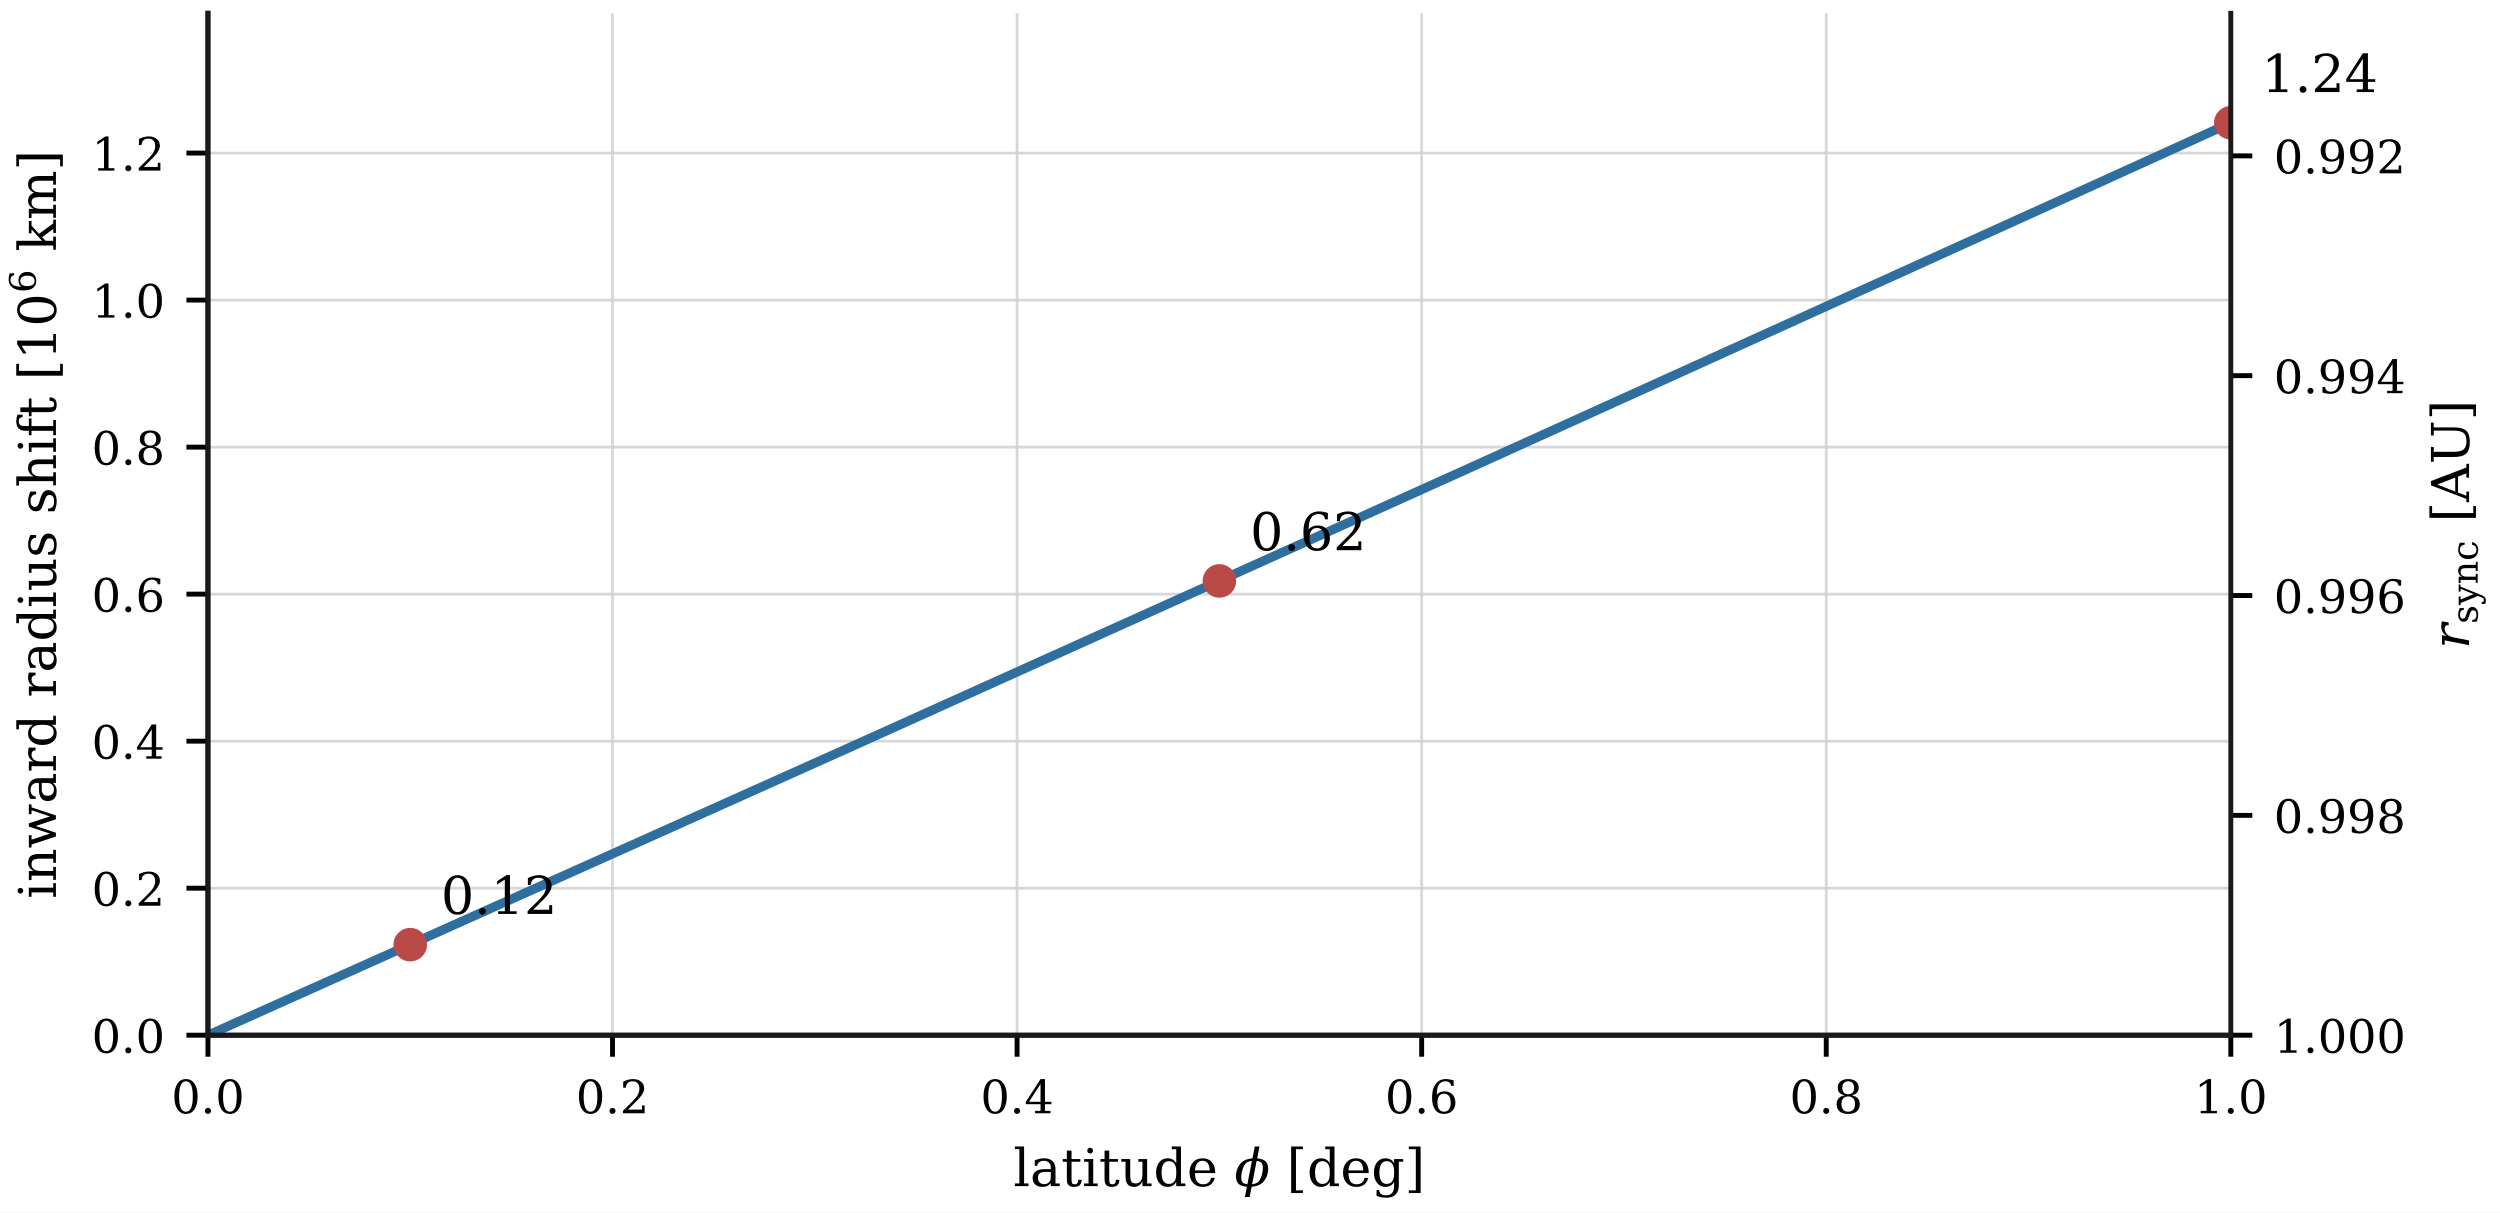
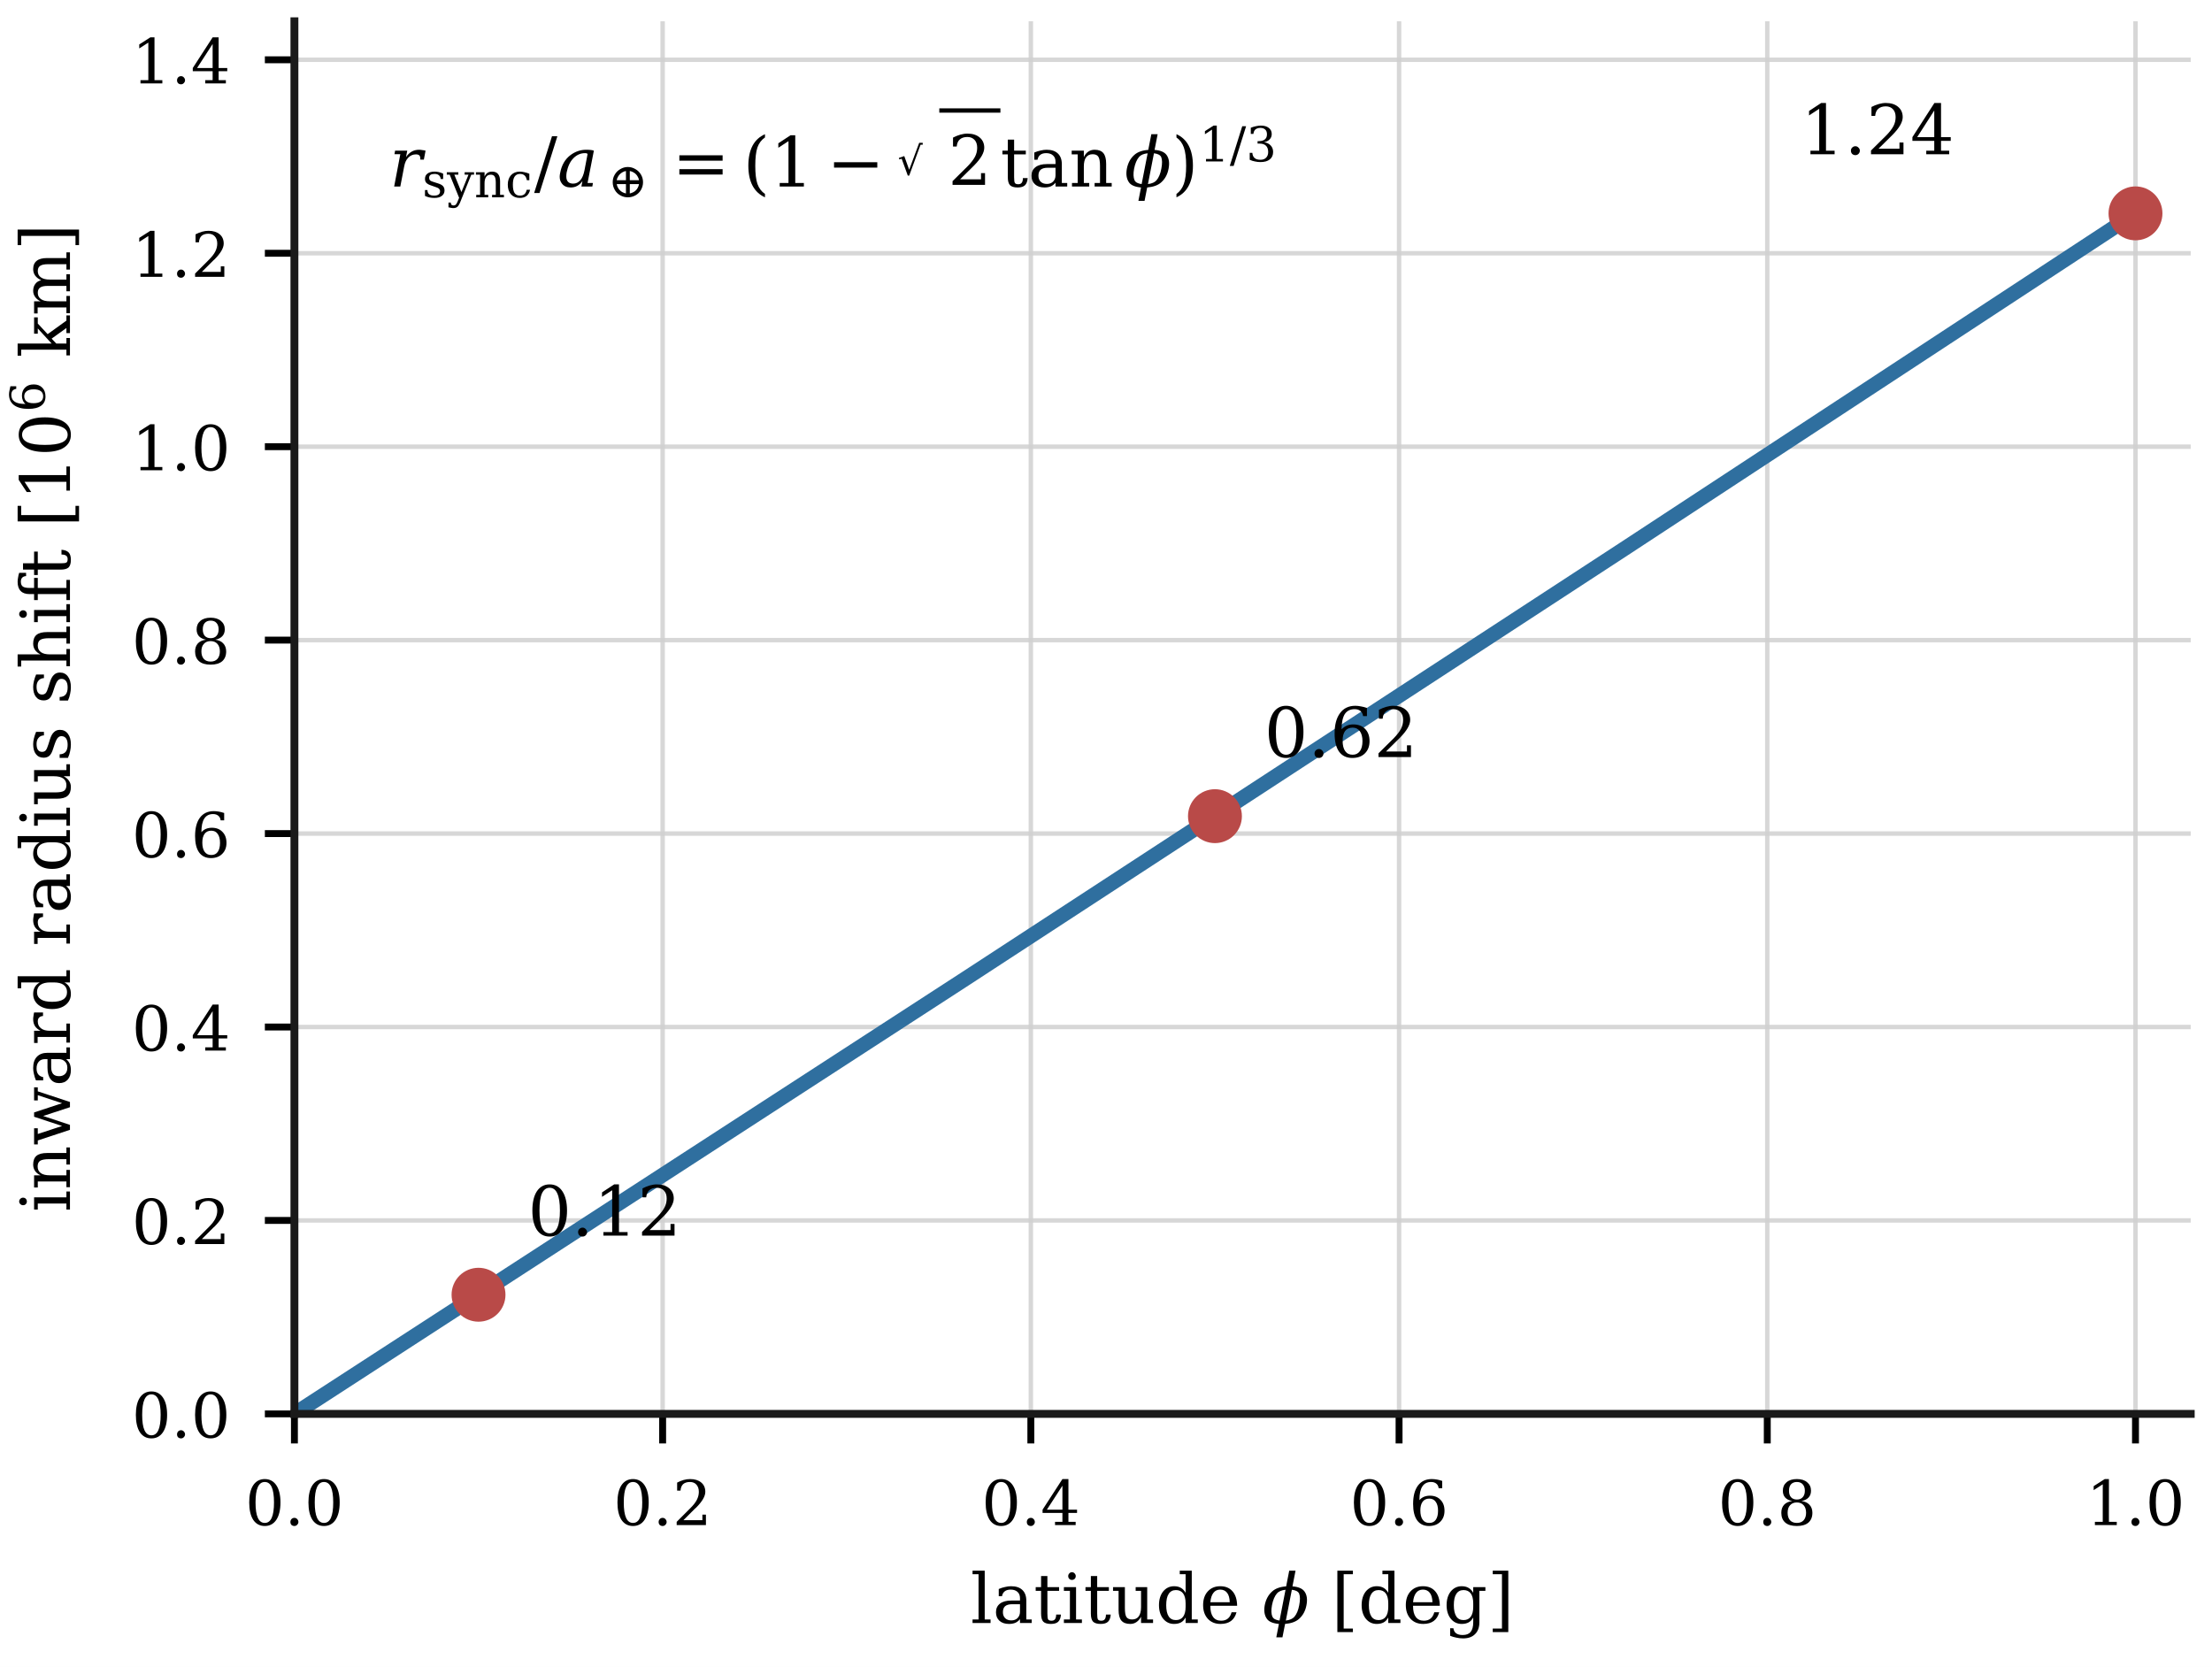
- <svg xmlns="http://www.w3.org/2000/svg" xmlns:xlink="http://www.w3.org/1999/xlink" width="406.873pt" height="197.314pt" viewBox="0 0 406.873 197.314" version="1.1">
+ <svg xmlns="http://www.w3.org/2000/svg" xmlns:xlink="http://www.w3.org/1999/xlink" width="224.559pt" height="169.219pt" viewBox="0 0 224.559 169.219" version="1.1">
  <defs>
    <style type="text/css">*{stroke-linejoin: round; stroke-linecap: butt}</style>
  </defs>
  <g id="figure_1">
    <g id="patch_1">
-       <path d="M 0 197.314 L 406.873 197.314 L 406.873 0 L 0 0 z " style="fill: #ffffff" />
+       <path d="M 0 169.219 L 224.559 169.219 L 224.559 0 L 0 0 z " style="fill: #ffffff" />
    </g>
    <g id="axes_1">
      <g id="patch_2">
-         <path d="M 33.842 168.48 L 363.062 168.48 L 363.062 2.16 L 33.842 2.16 z " style="fill: #ffffff" />
+         <path d="M 29.889 143.532 L 222.399 143.532 L 222.399 2.16 L 29.889 2.16 z " style="fill: #ffffff" />
      </g>
      <g id="matplotlib.axis_1">
        <g id="xtick_1">
          <g id="line2d_1">
-             <path d="M 33.842 168.48 L 33.842 2.16 " clip-path="url(#p0581014100)" style="fill: none; stroke: #d0d0d0; stroke-opacity: 0.85; stroke-width: 0.45; stroke-linecap: square" />
+             <path d="M 29.889 143.532 L 29.889 2.16 " clip-path="url(#p08a7bd8e0b)" style="fill: none; stroke: #d0d0d0; stroke-opacity: 0.85; stroke-width: 0.45; stroke-linecap: square" />
          </g>
          <g id="line2d_2">
            <defs>
-               <path id="m34a8afbe87" d="M 0 0 L 0 3.5 " style="stroke: #000000; stroke-width: 0.8" />
+               <path id="m31d9582a78" d="M 0 0 L 0 3 " style="stroke: #000000; stroke-width: 0.7" />
            </defs>
            <g>
-               <use xlink:href="#m34a8afbe87" x="33.842" y="168.48" style="stroke: #000000; stroke-width: 0.8" />
+               <use xlink:href="#m31d9582a78" x="29.889" y="143.532" style="stroke: #000000; stroke-width: 0.7" />
            </g>
          </g>
          <g id="text_1">
-             <text style="font-size: 7.5px; font-family: 'DejaVu Serif'; text-anchor: middle" x="33.842" y="181.179" transform="rotate(-0 33.84234 181.1788)">0.0</text>
+             <text style="font-size: 6.3px; font-family: 'DejaVu Serif'; text-anchor: middle" x="29.889" y="154.819" transform="rotate(-0 29.88897 154.819)">0.0</text>
          </g>
        </g>
        <g id="xtick_2">
          <g id="line2d_3">
-             <path d="M 99.686 168.48 L 99.686 2.16 " clip-path="url(#p0581014100)" style="fill: none; stroke: #d0d0d0; stroke-opacity: 0.85; stroke-width: 0.45; stroke-linecap: square" />
+             <path d="M 67.27 143.532 L 67.27 2.16 " clip-path="url(#p08a7bd8e0b)" style="fill: none; stroke: #d0d0d0; stroke-opacity: 0.85; stroke-width: 0.45; stroke-linecap: square" />
          </g>
          <g id="line2d_4">
            <g>
-               <use xlink:href="#m34a8afbe87" x="99.686" y="168.48" style="stroke: #000000; stroke-width: 0.8" />
+               <use xlink:href="#m31d9582a78" x="67.27" y="143.532" style="stroke: #000000; stroke-width: 0.7" />
            </g>
          </g>
          <g id="text_2">
-             <text style="font-size: 7.5px; font-family: 'DejaVu Serif'; text-anchor: middle" x="99.686" y="181.179" transform="rotate(-0 99.68634 181.1788)">0.2</text>
+             <text style="font-size: 6.3px; font-family: 'DejaVu Serif'; text-anchor: middle" x="67.27" y="154.819" transform="rotate(-0 67.26955 154.819)">0.2</text>
          </g>
        </g>
        <g id="xtick_3">
          <g id="line2d_5">
-             <path d="M 165.53 168.48 L 165.53 2.16 " clip-path="url(#p0581014100)" style="fill: none; stroke: #d0d0d0; stroke-opacity: 0.85; stroke-width: 0.45; stroke-linecap: square" />
+             <path d="M 104.65 143.532 L 104.65 2.16 " clip-path="url(#p08a7bd8e0b)" style="fill: none; stroke: #d0d0d0; stroke-opacity: 0.85; stroke-width: 0.45; stroke-linecap: square" />
          </g>
          <g id="line2d_6">
            <g>
-               <use xlink:href="#m34a8afbe87" x="165.53" y="168.48" style="stroke: #000000; stroke-width: 0.8" />
+               <use xlink:href="#m31d9582a78" x="104.65" y="143.532" style="stroke: #000000; stroke-width: 0.7" />
            </g>
          </g>
          <g id="text_3">
-             <text style="font-size: 7.5px; font-family: 'DejaVu Serif'; text-anchor: middle" x="165.53" y="181.179" transform="rotate(-0 165.5303 181.1788)">0.4</text>
+             <text style="font-size: 6.3px; font-family: 'DejaVu Serif'; text-anchor: middle" x="104.65" y="154.819" transform="rotate(-0 104.6501 154.819)">0.4</text>
          </g>
        </g>
        <g id="xtick_4">
          <g id="line2d_7">
-             <path d="M 231.374 168.48 L 231.374 2.16 " clip-path="url(#p0581014100)" style="fill: none; stroke: #d0d0d0; stroke-opacity: 0.85; stroke-width: 0.45; stroke-linecap: square" />
+             <path d="M 142.031 143.532 L 142.031 2.16 " clip-path="url(#p08a7bd8e0b)" style="fill: none; stroke: #d0d0d0; stroke-opacity: 0.85; stroke-width: 0.45; stroke-linecap: square" />
          </g>
          <g id="line2d_8">
            <g>
-               <use xlink:href="#m34a8afbe87" x="231.374" y="168.48" style="stroke: #000000; stroke-width: 0.8" />
+               <use xlink:href="#m31d9582a78" x="142.031" y="143.532" style="stroke: #000000; stroke-width: 0.7" />
            </g>
          </g>
          <g id="text_4">
-             <text style="font-size: 7.5px; font-family: 'DejaVu Serif'; text-anchor: middle" x="231.374" y="181.179" transform="rotate(-0 231.3743 181.1788)">0.6</text>
+             <text style="font-size: 6.3px; font-family: 'DejaVu Serif'; text-anchor: middle" x="142.031" y="154.819" transform="rotate(-0 142.0307 154.819)">0.6</text>
          </g>
        </g>
        <g id="xtick_5">
          <g id="line2d_9">
-             <path d="M 297.218 168.48 L 297.218 2.16 " clip-path="url(#p0581014100)" style="fill: none; stroke: #d0d0d0; stroke-opacity: 0.85; stroke-width: 0.45; stroke-linecap: square" />
+             <path d="M 179.411 143.532 L 179.411 2.16 " clip-path="url(#p08a7bd8e0b)" style="fill: none; stroke: #d0d0d0; stroke-opacity: 0.85; stroke-width: 0.45; stroke-linecap: square" />
          </g>
          <g id="line2d_10">
            <g>
-               <use xlink:href="#m34a8afbe87" x="297.218" y="168.48" style="stroke: #000000; stroke-width: 0.8" />
+               <use xlink:href="#m31d9582a78" x="179.411" y="143.532" style="stroke: #000000; stroke-width: 0.7" />
            </g>
          </g>
          <g id="text_5">
-             <text style="font-size: 7.5px; font-family: 'DejaVu Serif'; text-anchor: middle" x="297.218" y="181.179" transform="rotate(-0 297.2183 181.1788)">0.8</text>
+             <text style="font-size: 6.3px; font-family: 'DejaVu Serif'; text-anchor: middle" x="179.411" y="154.819" transform="rotate(-0 179.4113 154.819)">0.8</text>
          </g>
        </g>
        <g id="xtick_6">
          <g id="line2d_11">
-             <path d="M 363.062 168.48 L 363.062 2.16 " clip-path="url(#p0581014100)" style="fill: none; stroke: #d0d0d0; stroke-opacity: 0.85; stroke-width: 0.45; stroke-linecap: square" />
+             <path d="M 216.792 143.532 L 216.792 2.16 " clip-path="url(#p08a7bd8e0b)" style="fill: none; stroke: #d0d0d0; stroke-opacity: 0.85; stroke-width: 0.45; stroke-linecap: square" />
          </g>
          <g id="line2d_12">
            <g>
-               <use xlink:href="#m34a8afbe87" x="363.062" y="168.48" style="stroke: #000000; stroke-width: 0.8" />
+               <use xlink:href="#m31d9582a78" x="216.792" y="143.532" style="stroke: #000000; stroke-width: 0.7" />
            </g>
          </g>
          <g id="text_6">
-             <text style="font-size: 7.5px; font-family: 'DejaVu Serif'; text-anchor: middle" x="363.062" y="181.179" transform="rotate(-0 363.0623 181.1788)">1.0</text>
+             <text style="font-size: 6.3px; font-family: 'DejaVu Serif'; text-anchor: middle" x="216.792" y="154.819" transform="rotate(-0 216.7919 154.819)">1.0</text>
          </g>
        </g>
        <g id="text_7">
-           <g transform="translate(164.9198 193.1986)">
+           <g transform="translate(98.52897 165.4492)">
            <text>
-               <tspan x="0" y="-0.156" style="font-size: 8.5px; font-family: 'DejaVu Serif'">l</tspan>
-               <tspan x="2.719" y="-0.156" style="font-size: 8.5px; font-family: 'DejaVu Serif'">a</tspan>
-               <tspan x="7.786" y="-0.156" style="font-size: 8.5px; font-family: 'DejaVu Serif'">t</tspan>
-               <tspan x="11.202" y="-0.156" style="font-size: 8.5px; font-family: 'DejaVu Serif'">i</tspan>
-               <tspan x="13.92" y="-0.156" style="font-size: 8.5px; font-family: 'DejaVu Serif'">t</tspan>
-               <tspan x="17.336" y="-0.156" style="font-size: 8.5px; font-family: 'DejaVu Serif'">u</tspan>
-               <tspan x="22.811" y="-0.156" style="font-size: 8.5px; font-family: 'DejaVu Serif'">d</tspan>
-               <tspan x="28.252" y="-0.156" style="font-size: 8.5px; font-family: 'DejaVu Serif'">e</tspan>
-               <tspan x="33.282" y="-0.156" style="font-size: 8.5px; font-family: 'DejaVu Serif'"> </tspan>
-               <tspan x="41.778" y="-0.156" style="font-size: 8.5px; font-family: 'DejaVu Serif'"> </tspan>
-               <tspan x="44.48" y="-0.156" style="font-size: 8.5px; font-family: 'DejaVu Serif'">[</tspan>
-               <tspan x="47.796" y="-0.156" style="font-size: 8.5px; font-family: 'DejaVu Serif'">d</tspan>
-               <tspan x="53.237" y="-0.156" style="font-size: 8.5px; font-family: 'DejaVu Serif'">e</tspan>
-               <tspan x="58.267" y="-0.156" style="font-size: 8.5px; font-family: 'DejaVu Serif'">g</tspan>
-               <tspan x="63.708" y="-0.156" style="font-size: 8.5px; font-family: 'DejaVu Serif'">]</tspan>
-               <tspan x="35.984" y="-0.156" style="font-style: italic; font-size: 8.5px; font-family: 'DejaVu Serif'">ϕ</tspan>
+               <tspan x="0" y="-0.688" style="font-size: 7px; font-family: 'DejaVu Serif'">l</tspan>
+               <tspan x="2.239" y="-0.688" style="font-size: 7px; font-family: 'DejaVu Serif'">a</tspan>
+               <tspan x="6.412" y="-0.688" style="font-size: 7px; font-family: 'DejaVu Serif'">t</tspan>
+               <tspan x="9.225" y="-0.688" style="font-size: 7px; font-family: 'DejaVu Serif'">i</tspan>
+               <tspan x="11.464" y="-0.688" style="font-size: 7px; font-family: 'DejaVu Serif'">t</tspan>
+               <tspan x="14.277" y="-0.688" style="font-size: 7px; font-family: 'DejaVu Serif'">u</tspan>
+               <tspan x="18.785" y="-0.688" style="font-size: 7px; font-family: 'DejaVu Serif'">d</tspan>
+               <tspan x="23.266" y="-0.688" style="font-size: 7px; font-family: 'DejaVu Serif'">e</tspan>
+               <tspan x="27.409" y="-0.688" style="font-size: 7px; font-family: 'DejaVu Serif'"> </tspan>
+               <tspan x="34.405" y="-0.688" style="font-size: 7px; font-family: 'DejaVu Serif'"> </tspan>
+               <tspan x="36.63" y="-0.688" style="font-size: 7px; font-family: 'DejaVu Serif'">[</tspan>
+               <tspan x="39.361" y="-0.688" style="font-size: 7px; font-family: 'DejaVu Serif'">d</tspan>
+               <tspan x="43.842" y="-0.688" style="font-size: 7px; font-family: 'DejaVu Serif'">e</tspan>
+               <tspan x="47.985" y="-0.688" style="font-size: 7px; font-family: 'DejaVu Serif'">g</tspan>
+               <tspan x="52.466" y="-0.688" style="font-size: 7px; font-family: 'DejaVu Serif'">]</tspan>
+               <tspan x="29.634" y="-0.688" style="font-style: italic; font-size: 7px; font-family: 'DejaVu Serif'">ϕ</tspan>
            </text>
          </g>
        </g>
      </g>
      <g id="matplotlib.axis_2">
        <g id="ytick_1">
          <g id="line2d_13">
-             <path d="M 33.842 168.48 L 363.062 168.48 " clip-path="url(#p0581014100)" style="fill: none; stroke: #d0d0d0; stroke-opacity: 0.85; stroke-width: 0.45; stroke-linecap: square" />
+             <path d="M 29.889 143.532 L 222.399 143.532 " clip-path="url(#p08a7bd8e0b)" style="fill: none; stroke: #d0d0d0; stroke-opacity: 0.85; stroke-width: 0.45; stroke-linecap: square" />
          </g>
          <g id="line2d_14">
            <defs>
-               <path id="m8388c68eb6" d="M 0 0 L -3.5 0 " style="stroke: #000000; stroke-width: 0.8" />
+               <path id="m1f67320ba0" d="M 0 0 L -3 0 " style="stroke: #000000; stroke-width: 0.7" />
            </defs>
            <g>
-               <use xlink:href="#m8388c68eb6" x="33.842" y="168.48" style="stroke: #000000; stroke-width: 0.8" />
+               <use xlink:href="#m1f67320ba0" x="29.889" y="143.532" style="stroke: #000000; stroke-width: 0.7" />
            </g>
          </g>
          <g id="text_8">
-             <text style="font-size: 7.5px; font-family: 'DejaVu Serif'; text-anchor: end" x="26.842" y="171.329" transform="rotate(-0 26.84234 171.3294)">0.0</text>
+             <text style="font-size: 6.3px; font-family: 'DejaVu Serif'; text-anchor: end" x="23.389" y="145.926" transform="rotate(-0 23.38897 145.9255)">0.0</text>
          </g>
        </g>
        <g id="ytick_2">
          <g id="line2d_15">
-             <path d="M 33.842 144.552 L 363.062 144.552 " clip-path="url(#p0581014100)" style="fill: none; stroke: #d0d0d0; stroke-opacity: 0.85; stroke-width: 0.45; stroke-linecap: square" />
+             <path d="M 29.889 123.895 L 222.399 123.895 " clip-path="url(#p08a7bd8e0b)" style="fill: none; stroke: #d0d0d0; stroke-opacity: 0.85; stroke-width: 0.45; stroke-linecap: square" />
          </g>
          <g id="line2d_16">
            <g>
-               <use xlink:href="#m8388c68eb6" x="33.842" y="144.552" style="stroke: #000000; stroke-width: 0.8" />
+               <use xlink:href="#m1f67320ba0" x="29.889" y="123.895" style="stroke: #000000; stroke-width: 0.7" />
            </g>
          </g>
          <g id="text_9">
-             <text style="font-size: 7.5px; font-family: 'DejaVu Serif'; text-anchor: end" x="26.842" y="147.402" transform="rotate(-0 26.84234 147.4017)">0.2</text>
+             <text style="font-size: 6.3px; font-family: 'DejaVu Serif'; text-anchor: end" x="23.389" y="126.288" transform="rotate(-0 23.38897 126.2883)">0.2</text>
          </g>
        </g>
        <g id="ytick_3">
          <g id="line2d_17">
-             <path d="M 33.842 120.625 L 363.062 120.625 " clip-path="url(#p0581014100)" style="fill: none; stroke: #d0d0d0; stroke-opacity: 0.85; stroke-width: 0.45; stroke-linecap: square" />
+             <path d="M 29.889 104.258 L 222.399 104.258 " clip-path="url(#p08a7bd8e0b)" style="fill: none; stroke: #d0d0d0; stroke-opacity: 0.85; stroke-width: 0.45; stroke-linecap: square" />
          </g>
          <g id="line2d_18">
            <g>
-               <use xlink:href="#m8388c68eb6" x="33.842" y="120.625" style="stroke: #000000; stroke-width: 0.8" />
+               <use xlink:href="#m1f67320ba0" x="29.889" y="104.258" style="stroke: #000000; stroke-width: 0.7" />
            </g>
          </g>
          <g id="text_10">
-             <text style="font-size: 7.5px; font-family: 'DejaVu Serif'; text-anchor: end" x="26.842" y="123.474" transform="rotate(-0 26.84234 123.474)">0.4</text>
+             <text style="font-size: 6.3px; font-family: 'DejaVu Serif'; text-anchor: end" x="23.389" y="106.651" transform="rotate(-0 23.38897 106.651)">0.4</text>
          </g>
        </g>
        <g id="ytick_4">
          <g id="line2d_19">
-             <path d="M 33.842 96.697 L 363.062 96.697 " clip-path="url(#p0581014100)" style="fill: none; stroke: #d0d0d0; stroke-opacity: 0.85; stroke-width: 0.45; stroke-linecap: square" />
+             <path d="M 29.889 84.62 L 222.399 84.62 " clip-path="url(#p08a7bd8e0b)" style="fill: none; stroke: #d0d0d0; stroke-opacity: 0.85; stroke-width: 0.45; stroke-linecap: square" />
          </g>
          <g id="line2d_20">
            <g>
-               <use xlink:href="#m8388c68eb6" x="33.842" y="96.697" style="stroke: #000000; stroke-width: 0.8" />
+               <use xlink:href="#m1f67320ba0" x="29.889" y="84.62" style="stroke: #000000; stroke-width: 0.7" />
            </g>
          </g>
          <g id="text_11">
-             <text style="font-size: 7.5px; font-family: 'DejaVu Serif'; text-anchor: end" x="26.842" y="99.546" transform="rotate(-0 26.84234 99.54626)">0.6</text>
+             <text style="font-size: 6.3px; font-family: 'DejaVu Serif'; text-anchor: end" x="23.389" y="87.014" transform="rotate(-0 23.38897 87.01381)">0.6</text>
          </g>
        </g>
        <g id="ytick_5">
          <g id="line2d_21">
-             <path d="M 33.842 72.769 L 363.062 72.769 " clip-path="url(#p0581014100)" style="fill: none; stroke: #d0d0d0; stroke-opacity: 0.85; stroke-width: 0.45; stroke-linecap: square" />
+             <path d="M 29.889 64.983 L 222.399 64.983 " clip-path="url(#p08a7bd8e0b)" style="fill: none; stroke: #d0d0d0; stroke-opacity: 0.85; stroke-width: 0.45; stroke-linecap: square" />
          </g>
          <g id="line2d_22">
            <g>
-               <use xlink:href="#m8388c68eb6" x="33.842" y="72.769" style="stroke: #000000; stroke-width: 0.8" />
+               <use xlink:href="#m1f67320ba0" x="29.889" y="64.983" style="stroke: #000000; stroke-width: 0.7" />
            </g>
          </g>
          <g id="text_12">
-             <text style="font-size: 7.5px; font-family: 'DejaVu Serif'; text-anchor: end" x="26.842" y="75.619" transform="rotate(-0 26.84234 75.61854)">0.8</text>
+             <text style="font-size: 6.3px; font-family: 'DejaVu Serif'; text-anchor: end" x="23.389" y="67.377" transform="rotate(-0 23.38897 67.37658)">0.8</text>
          </g>
        </g>
        <g id="ytick_6">
          <g id="line2d_23">
-             <path d="M 33.842 48.841 L 363.062 48.841 " clip-path="url(#p0581014100)" style="fill: none; stroke: #d0d0d0; stroke-opacity: 0.85; stroke-width: 0.45; stroke-linecap: square" />
+             <path d="M 29.889 45.346 L 222.399 45.346 " clip-path="url(#p08a7bd8e0b)" style="fill: none; stroke: #d0d0d0; stroke-opacity: 0.85; stroke-width: 0.45; stroke-linecap: square" />
          </g>
          <g id="line2d_24">
            <g>
-               <use xlink:href="#m8388c68eb6" x="33.842" y="48.841" style="stroke: #000000; stroke-width: 0.8" />
+               <use xlink:href="#m1f67320ba0" x="29.889" y="45.346" style="stroke: #000000; stroke-width: 0.7" />
            </g>
          </g>
          <g id="text_13">
-             <text style="font-size: 7.5px; font-family: 'DejaVu Serif'; text-anchor: end" x="26.842" y="51.691" transform="rotate(-0 26.84234 51.69082)">1.0</text>
+             <text style="font-size: 6.3px; font-family: 'DejaVu Serif'; text-anchor: end" x="23.389" y="47.739" transform="rotate(-0 23.38897 47.73935)">1.0</text>
          </g>
        </g>
        <g id="ytick_7">
          <g id="line2d_25">
-             <path d="M 33.842 24.914 L 363.062 24.914 " clip-path="url(#p0581014100)" style="fill: none; stroke: #d0d0d0; stroke-opacity: 0.85; stroke-width: 0.45; stroke-linecap: square" />
+             <path d="M 29.889 25.709 L 222.399 25.709 " clip-path="url(#p08a7bd8e0b)" style="fill: none; stroke: #d0d0d0; stroke-opacity: 0.85; stroke-width: 0.45; stroke-linecap: square" />
          </g>
          <g id="line2d_26">
            <g>
-               <use xlink:href="#m8388c68eb6" x="33.842" y="24.914" style="stroke: #000000; stroke-width: 0.8" />
+               <use xlink:href="#m1f67320ba0" x="29.889" y="25.709" style="stroke: #000000; stroke-width: 0.7" />
            </g>
          </g>
          <g id="text_14">
-             <text style="font-size: 7.5px; font-family: 'DejaVu Serif'; text-anchor: end" x="26.842" y="27.763" transform="rotate(-0 26.84234 27.7631)">1.2</text>
-           </g>
-         </g>
-         <g id="text_15">
-           <g transform="translate(9.147266 146.265) rotate(-90)">
+             <text style="font-size: 6.3px; font-family: 'DejaVu Serif'; text-anchor: end" x="23.389" y="28.102" transform="rotate(-0 23.38897 28.10212)">1.2</text>
+           </g>
+         </g>
+         <g id="ytick_8">
+           <g id="line2d_27">
+             <path d="M 29.889 6.071 L 222.399 6.071 " clip-path="url(#p08a7bd8e0b)" style="fill: none; stroke: #d0d0d0; stroke-opacity: 0.85; stroke-width: 0.45; stroke-linecap: square" />
+           </g>
+           <g id="line2d_28">
+             <g>
+               <use xlink:href="#m1f67320ba0" x="29.889" y="6.071" style="stroke: #000000; stroke-width: 0.7" />
+             </g>
+           </g>
+           <g id="text_15">
+             <text style="font-size: 6.3px; font-family: 'DejaVu Serif'; text-anchor: end" x="23.389" y="8.465" transform="rotate(-0 23.38897 8.464888)">1.4</text>
+           </g>
+         </g>
+         <g id="text_16">
+           <g transform="translate(7.914219 123.036) rotate(-90)">
            <text>
-               <tspan x="0" y="-0.048" style="font-size: 8.5px; font-family: 'DejaVu Serif'">i</tspan>
-               <tspan x="2.719" y="-0.048" style="font-size: 8.5px; font-family: 'DejaVu Serif'">n</tspan>
-               <tspan x="8.193" y="-0.048" style="font-size: 8.5px; font-family: 'DejaVu Serif'">w</tspan>
-               <tspan x="15.469" y="-0.048" style="font-size: 8.5px; font-family: 'DejaVu Serif'">a</tspan>
-               <tspan x="20.536" y="-0.048" style="font-size: 8.5px; font-family: 'DejaVu Serif'">r</tspan>
-               <tspan x="24.599" y="-0.048" style="font-size: 8.5px; font-family: 'DejaVu Serif'">d</tspan>
-               <tspan x="30.041" y="-0.048" style="font-size: 8.5px; font-family: 'DejaVu Serif'"> </tspan>
-               <tspan x="32.742" y="-0.048" style="font-size: 8.5px; font-family: 'DejaVu Serif'">r</tspan>
-               <tspan x="36.806" y="-0.048" style="font-size: 8.5px; font-family: 'DejaVu Serif'">a</tspan>
-               <tspan x="41.873" y="-0.048" style="font-size: 8.5px; font-family: 'DejaVu Serif'">d</tspan>
-               <tspan x="47.314" y="-0.048" style="font-size: 8.5px; font-family: 'DejaVu Serif'">i</tspan>
-               <tspan x="50.033" y="-0.048" style="font-size: 8.5px; font-family: 'DejaVu Serif'">u</tspan>
-               <tspan x="55.507" y="-0.048" style="font-size: 8.5px; font-family: 'DejaVu Serif'">s</tspan>
-               <tspan x="59.869" y="-0.048" style="font-size: 8.5px; font-family: 'DejaVu Serif'"> </tspan>
-               <tspan x="62.571" y="-0.048" style="font-size: 8.5px; font-family: 'DejaVu Serif'">s</tspan>
-               <tspan x="66.933" y="-0.048" style="font-size: 8.5px; font-family: 'DejaVu Serif'">h</tspan>
-               <tspan x="72.408" y="-0.048" style="font-size: 8.5px; font-family: 'DejaVu Serif'">i</tspan>
-               <tspan x="75.126" y="-0.048" style="font-size: 8.5px; font-family: 'DejaVu Serif'">f</tspan>
-               <tspan x="78.272" y="-0.048" style="font-size: 8.5px; font-family: 'DejaVu Serif'">t</tspan>
-               <tspan x="81.688" y="-0.048" style="font-size: 8.5px; font-family: 'DejaVu Serif'"> </tspan>
-               <tspan x="84.39" y="-0.048" style="font-size: 8.5px; font-family: 'DejaVu Serif'">[</tspan>
-               <tspan x="87.706" y="-0.048" style="font-size: 8.5px; font-family: 'DejaVu Serif'">1</tspan>
-               <tspan x="93.114" y="-0.048" style="font-size: 8.5px; font-family: 'DejaVu Serif'">0</tspan>
-               <tspan x="102.623" y="-0.048" style="font-size: 8.5px; font-family: 'DejaVu Serif'"> </tspan>
-               <tspan x="105.325" y="-0.048" style="font-size: 8.5px; font-family: 'DejaVu Serif'">k</tspan>
-               <tspan x="110.475" y="-0.048" style="font-size: 8.5px; font-family: 'DejaVu Serif'">m</tspan>
-               <tspan x="118.535" y="-0.048" style="font-size: 8.5px; font-family: 'DejaVu Serif'">]</tspan>
-               <tspan x="98.604" y="-3.319" style="font-size: 5.95px; font-family: 'DejaVu Serif'">6</tspan>
+               <tspan x="0" y="-0.809" style="font-size: 7px; font-family: 'DejaVu Serif'">i</tspan>
+               <tspan x="2.239" y="-0.809" style="font-size: 7px; font-family: 'DejaVu Serif'">n</tspan>
+               <tspan x="6.747" y="-0.809" style="font-size: 7px; font-family: 'DejaVu Serif'">w</tspan>
+               <tspan x="12.739" y="-0.809" style="font-size: 7px; font-family: 'DejaVu Serif'">a</tspan>
+               <tspan x="16.912" y="-0.809" style="font-size: 7px; font-family: 'DejaVu Serif'">r</tspan>
+               <tspan x="20.258" y="-0.809" style="font-size: 7px; font-family: 'DejaVu Serif'">d</tspan>
+               <tspan x="24.739" y="-0.809" style="font-size: 7px; font-family: 'DejaVu Serif'"> </tspan>
+               <tspan x="26.964" y="-0.809" style="font-size: 7px; font-family: 'DejaVu Serif'">r</tspan>
+               <tspan x="30.311" y="-0.809" style="font-size: 7px; font-family: 'DejaVu Serif'">a</tspan>
+               <tspan x="34.484" y="-0.809" style="font-size: 7px; font-family: 'DejaVu Serif'">d</tspan>
+               <tspan x="38.965" y="-0.809" style="font-size: 7px; font-family: 'DejaVu Serif'">i</tspan>
+               <tspan x="41.204" y="-0.809" style="font-size: 7px; font-family: 'DejaVu Serif'">u</tspan>
+               <tspan x="45.712" y="-0.809" style="font-size: 7px; font-family: 'DejaVu Serif'">s</tspan>
+               <tspan x="49.304" y="-0.809" style="font-size: 7px; font-family: 'DejaVu Serif'"> </tspan>
+               <tspan x="51.529" y="-0.809" style="font-size: 7px; font-family: 'DejaVu Serif'">s</tspan>
+               <tspan x="55.122" y="-0.809" style="font-size: 7px; font-family: 'DejaVu Serif'">h</tspan>
+               <tspan x="59.63" y="-0.809" style="font-size: 7px; font-family: 'DejaVu Serif'">i</tspan>
+               <tspan x="61.869" y="-0.809" style="font-size: 7px; font-family: 'DejaVu Serif'">f</tspan>
+               <tspan x="64.459" y="-0.809" style="font-size: 7px; font-family: 'DejaVu Serif'">t</tspan>
+               <tspan x="67.272" y="-0.809" style="font-size: 7px; font-family: 'DejaVu Serif'"> </tspan>
+               <tspan x="69.498" y="-0.809" style="font-size: 7px; font-family: 'DejaVu Serif'">[</tspan>
+               <tspan x="72.229" y="-0.809" style="font-size: 7px; font-family: 'DejaVu Serif'">1</tspan>
+               <tspan x="76.682" y="-0.809" style="font-size: 7px; font-family: 'DejaVu Serif'">0</tspan>
+               <tspan x="84.499" y="-0.809" style="font-size: 7px; font-family: 'DejaVu Serif'"> </tspan>
+               <tspan x="86.724" y="-0.809" style="font-size: 7px; font-family: 'DejaVu Serif'">k</tspan>
+               <tspan x="90.966" y="-0.809" style="font-size: 7px; font-family: 'DejaVu Serif'">m</tspan>
+               <tspan x="97.604" y="-0.809" style="font-size: 7px; font-family: 'DejaVu Serif'">]</tspan>
+               <tspan x="81.199" y="-3.358" style="font-size: 4.9px; font-family: 'DejaVu Serif'">6</tspan>
            </text>
          </g>
        </g>
      </g>
-       <g id="line2d_27">
-         <path d="M 33.842 168.48 L 137.343 122.065 L 239.742 75.902 L 341.041 29.993 L 363.062 19.98 L 363.062 19.98 " clip-path="url(#p0581014100)" style="fill: none; stroke: #2f6f9f; stroke-width: 1.5; stroke-linecap: square" />
+       <g id="line2d_29">
+         <path d="M 29.889 143.532 L 98.024 99.342 L 164.909 55.699 L 216.792 21.66 L 216.792 21.66 " clip-path="url(#p08a7bd8e0b)" style="fill: none; stroke: #2f6f9f; stroke-width: 1.5; stroke-linecap: square" />
      </g>
      <g id="patch_3">
-         <path d="M 33.842 168.48 L 33.842 2.16 " style="fill: none; stroke: #1a1a1a; stroke-width: 0.8; stroke-linejoin: miter; stroke-linecap: square" />
+         <path d="M 29.889 143.532 L 29.889 2.16 " style="fill: none; stroke: #1a1a1a; stroke-width: 0.8; stroke-linejoin: miter; stroke-linecap: square" />
      </g>
      <g id="patch_4">
-         <path d="M 33.842 168.48 L 363.062 168.48 " style="fill: none; stroke: #1a1a1a; stroke-width: 0.8; stroke-linejoin: miter; stroke-linecap: square" />
+         <path d="M 29.889 143.532 L 222.399 143.532 " style="fill: none; stroke: #1a1a1a; stroke-width: 0.8; stroke-linejoin: miter; stroke-linecap: square" />
      </g>
      <g id="PathCollection_1">
        <defs>
-           <path id="m95a87f4273" d="M 0 2.236 C 0.593 2.236 1.162 2 1.581 1.581 C 2 1.162 2.236 0.593 2.236 0 C 2.236 -0.593 2 -1.162 1.581 -1.581 C 1.162 -2 0.593 -2.236 0 -2.236 C -0.593 -2.236 -1.162 -2 -1.581 -1.581 C -2 -1.162 -2.236 -0.593 -2.236 0 C -2.236 0.593 -2 1.162 -1.581 1.581 C -1.162 2 -0.593 2.236 0 2.236 z " style="stroke: #b94a48" />
+           <path id="m21570134c7" d="M 0 2.236 C 0.593 2.236 1.162 2 1.581 1.581 C 2 1.162 2.236 0.593 2.236 0 C 2.236 -0.593 2 -1.162 1.581 -1.581 C 1.162 -2 0.593 -2.236 0 -2.236 C -0.593 -2.236 -1.162 -2 -1.581 -1.581 C -2 -1.162 -2.236 -0.593 -2.236 0 C -2.236 0.593 -2 1.162 -1.581 1.581 C -1.162 2 -0.593 2.236 0 2.236 z " style="stroke: #b94a48" />
        </defs>
-         <g clip-path="url(#p0581014100)">
-           <use xlink:href="#m95a87f4273" x="66.764" y="153.742" style="fill: #b94a48; stroke: #b94a48" />
-           <use xlink:href="#m95a87f4273" x="198.452" y="94.545" style="fill: #b94a48; stroke: #b94a48" />
-           <use xlink:href="#m95a87f4273" x="363.062" y="19.98" style="fill: #b94a48; stroke: #b94a48" />
-         </g>
-       </g>
-       <g id="text_16">
-         <text style="font-size: 8.5px; font-family: 'DejaVu Serif'; text-anchor: start" x="71.764" y="148.742" transform="rotate(-0 71.76434 148.7422)">0.12</text>
+         <g clip-path="url(#p08a7bd8e0b)">
+           <use xlink:href="#m21570134c7" x="48.579" y="131.437" style="fill: #b94a48; stroke: #b94a48" />
+           <use xlink:href="#m21570134c7" x="123.34" y="82.854" style="fill: #b94a48; stroke: #b94a48" />
+           <use xlink:href="#m21570134c7" x="216.792" y="21.66" style="fill: #b94a48; stroke: #b94a48" />
+         </g>
      </g>
      <g id="text_17">
-         <text style="font-size: 8.5px; font-family: 'DejaVu Serif'; text-anchor: start" x="203.452" y="89.545" transform="rotate(-0 203.4523 89.54496)">0.62</text>
+         <text style="font-size: 7px; font-family: 'DejaVu Serif'; text-anchor: start" x="53.579" y="125.437" transform="rotate(-0 53.57926 125.4369)">0.12</text>
      </g>
      <g id="text_18">
-         <text style="font-size: 8.5px; font-family: 'DejaVu Serif'; text-anchor: start" x="368.062" y="14.98" transform="rotate(-0 368.0623 14.98)">1.24</text>
-       </g>
-     </g>
-     <g id="axes_2">
-       <g id="matplotlib.axis_3">
-         <g id="ytick_8">
-           <g id="line2d_28">
-             <defs>
-               <path id="m26979d4aca" d="M 0 0 L 3.5 0 " style="stroke: #000000; stroke-width: 0.8" />
-             </defs>
-             <g>
-               <use xlink:href="#m26979d4aca" x="363.062" y="25.364" style="stroke: #000000; stroke-width: 0.8" />
-             </g>
-           </g>
-           <g id="text_19">
-             <text style="font-size: 7.5px; font-family: 'DejaVu Serif'; text-anchor: start" x="370.062" y="28.213" transform="rotate(-0 370.0623 28.213)">0.992</text>
-           </g>
-         </g>
-         <g id="ytick_9">
-           <g id="line2d_29">
-             <g>
-               <use xlink:href="#m26979d4aca" x="363.062" y="61.143" style="stroke: #000000; stroke-width: 0.8" />
-             </g>
-           </g>
-           <g id="text_20">
-             <text style="font-size: 7.5px; font-family: 'DejaVu Serif'; text-anchor: start" x="370.062" y="63.992" transform="rotate(-0 370.0623 63.99211)">0.994</text>
-           </g>
-         </g>
-         <g id="ytick_10">
-           <g id="line2d_30">
-             <g>
-               <use xlink:href="#m26979d4aca" x="363.062" y="96.922" style="stroke: #000000; stroke-width: 0.8" />
-             </g>
-           </g>
-           <g id="text_21">
-             <text style="font-size: 7.5px; font-family: 'DejaVu Serif'; text-anchor: start" x="370.062" y="99.771" transform="rotate(-0 370.0623 99.77121)">0.996</text>
-           </g>
-         </g>
-         <g id="ytick_11">
-           <g id="line2d_31">
-             <g>
-               <use xlink:href="#m26979d4aca" x="363.062" y="132.701" style="stroke: #000000; stroke-width: 0.8" />
-             </g>
-           </g>
-           <g id="text_22">
-             <text style="font-size: 7.5px; font-family: 'DejaVu Serif'; text-anchor: start" x="370.062" y="135.55" transform="rotate(-0 370.0623 135.5503)">0.998</text>
-           </g>
-         </g>
-         <g id="ytick_12">
-           <g id="line2d_32">
-             <g>
-               <use xlink:href="#m26979d4aca" x="363.062" y="168.48" style="stroke: #000000; stroke-width: 0.8" />
-             </g>
-           </g>
-           <g id="text_23">
-             <text style="font-size: 7.5px; font-family: 'DejaVu Serif'; text-anchor: start" x="370.062" y="171.329" transform="rotate(-0 370.0623 171.3294)">1.000</text>
-           </g>
-         </g>
-         <g id="text_24">
-           <g transform="translate(401.9934 105.5925) rotate(-90)">
-             <text>
-               <tspan x="0" y="-0.156" style="font-style: italic; font-size: 8.5px; font-family: 'DejaVu Serif'">r</tspan>
-               <tspan x="4.063" y="1.245" style="font-size: 5.95px; font-family: 'DejaVu Serif'">s</tspan>
-               <tspan x="7.117" y="1.245" style="font-size: 5.95px; font-family: 'DejaVu Serif'">y</tspan>
-               <tspan x="10.478" y="1.245" style="font-size: 5.95px; font-family: 'DejaVu Serif'">n</tspan>
-               <tspan x="14.31" y="1.245" style="font-size: 5.95px; font-family: 'DejaVu Serif'">c</tspan>
-               <tspan x="17.876" y="-0.156" style="font-size: 8.5px; font-family: 'DejaVu Serif'"> </tspan>
-               <tspan x="20.578" y="-0.156" style="font-size: 8.5px; font-family: 'DejaVu Serif'">[</tspan>
-               <tspan x="23.894" y="-0.156" style="font-size: 8.5px; font-family: 'DejaVu Serif'">A</tspan>
-               <tspan x="30.033" y="-0.156" style="font-size: 8.5px; font-family: 'DejaVu Serif'">U</tspan>
-               <tspan x="37.196" y="-0.156" style="font-size: 8.5px; font-family: 'DejaVu Serif'">]</tspan>
-             </text>
-           </g>
-         </g>
-       </g>
-       <g id="patch_5">
-         <path d="M 33.842 168.48 L 33.842 2.16 " style="fill: none; stroke: #1a1a1a; stroke-width: 0.8; stroke-linejoin: miter; stroke-linecap: square" />
-       </g>
-       <g id="patch_6">
-         <path d="M 363.062 168.48 L 363.062 2.16 " style="fill: none; stroke: #1a1a1a; stroke-width: 0.8; stroke-linejoin: miter; stroke-linecap: square" />
-       </g>
-       <g id="patch_7">
-         <path d="M 33.842 168.48 L 363.062 168.48 " style="fill: none; stroke: #1a1a1a; stroke-width: 0.8; stroke-linejoin: miter; stroke-linecap: square" />
+         <text style="font-size: 7px; font-family: 'DejaVu Serif'; text-anchor: start" x="128.34" y="76.854" transform="rotate(-0 128.3404 76.85428)">0.62</text>
+       </g>
+       <g id="text_19">
+         <text style="font-size: 7px; font-family: 'DejaVu Serif'; text-anchor: start" x="182.792" y="15.66" transform="rotate(-0 182.7919 15.65959)">1.24</text>
+       </g>
+       <g id="text_20">
+         <g transform="translate(39.51447 19.12464)">
+           <text>
+             <tspan x="0" y="-0.189" style="font-style: italic; font-size: 7px; font-family: 'DejaVu Serif'">r</tspan>
+             <tspan x="17.07" y="-0.189" style="font-style: italic; font-size: 7px; font-family: 'DejaVu Serif'">a</tspan>
+             <tspan x="74.647" y="-0.189" style="font-style: italic; font-size: 7px; font-family: 'DejaVu Serif'">ϕ</tspan>
+             <tspan x="3.346" y="0.903" style="font-size: 4.9px; font-family: 'DejaVu Serif'">s</tspan>
+             <tspan x="5.861" y="0.903" style="font-size: 4.9px; font-family: 'DejaVu Serif'">y</tspan>
+             <tspan x="8.629" y="0.903" style="font-size: 4.9px; font-family: 'DejaVu Serif'">n</tspan>
+             <tspan x="11.785" y="0.903" style="font-size: 4.9px; font-family: 'DejaVu Serif'">c</tspan>
+             <tspan x="22.172" y="0.903" style="font-size: 4.9px; font-family: 'DejaVu Serif'">⊕</tspan>
+             <tspan x="82.213" y="-2.738" style="font-size: 4.9px; font-family: 'DejaVu Serif'">1</tspan>
+             <tspan x="85.331" y="-2.738" style="font-size: 4.9px; font-family: 'DejaVu Serif'">/</tspan>
+             <tspan x="86.981" y="-2.738" style="font-size: 4.9px; font-family: 'DejaVu Serif'">3</tspan>
+             <tspan x="14.711" y="-0.189" style="font-size: 7px; font-family: 'DejaVu Serif'">/</tspan>
+             <tspan x="28.717" y="-0.189" style="font-size: 7px; font-family: 'DejaVu Serif'">=</tspan>
+             <tspan x="35.909" y="-0.189" style="font-size: 7px; font-family: 'DejaVu Serif'">(</tspan>
+             <tspan x="38.64" y="-0.189" style="font-size: 7px; font-family: 'DejaVu Serif'">1</tspan>
+             <tspan x="44.422" y="-0.189" style="font-size: 7px; font-family: 'DejaVu Serif'">−</tspan>
+             <tspan x="56.717" y="-0.359" style="font-size: 7px; font-family: 'DejaVu Serif'">2</tspan>
+             <tspan x="62.046" y="-0.189" style="font-size: 7px; font-family: 'DejaVu Serif'">t</tspan>
+             <tspan x="64.859" y="-0.189" style="font-size: 7px; font-family: 'DejaVu Serif'">a</tspan>
+             <tspan x="69.032" y="-0.189" style="font-size: 7px; font-family: 'DejaVu Serif'">n</tspan>
+             <tspan x="79.418" y="-0.189" style="font-size: 7px; font-family: 'DejaVu Serif'">)</tspan>
+             <tspan x="51.614" y="-1.377" style="font-size: 4.004px; font-family: 'STIXSizeOneSym'">√</tspan>
+           </text>
+           <rect x="55.842" y="-8.125" width="6.204" height="0.438" />
+         </g>
      </g>
    </g>
  </g>
  <defs>
-     <clipPath id="p0581014100">
-       <rect x="33.842" y="2.16" width="329.22" height="166.32" />
+     <clipPath id="p08a7bd8e0b">
+       <rect x="29.889" y="2.16" width="192.51" height="141.372" />
    </clipPath>
  </defs>
</svg>
